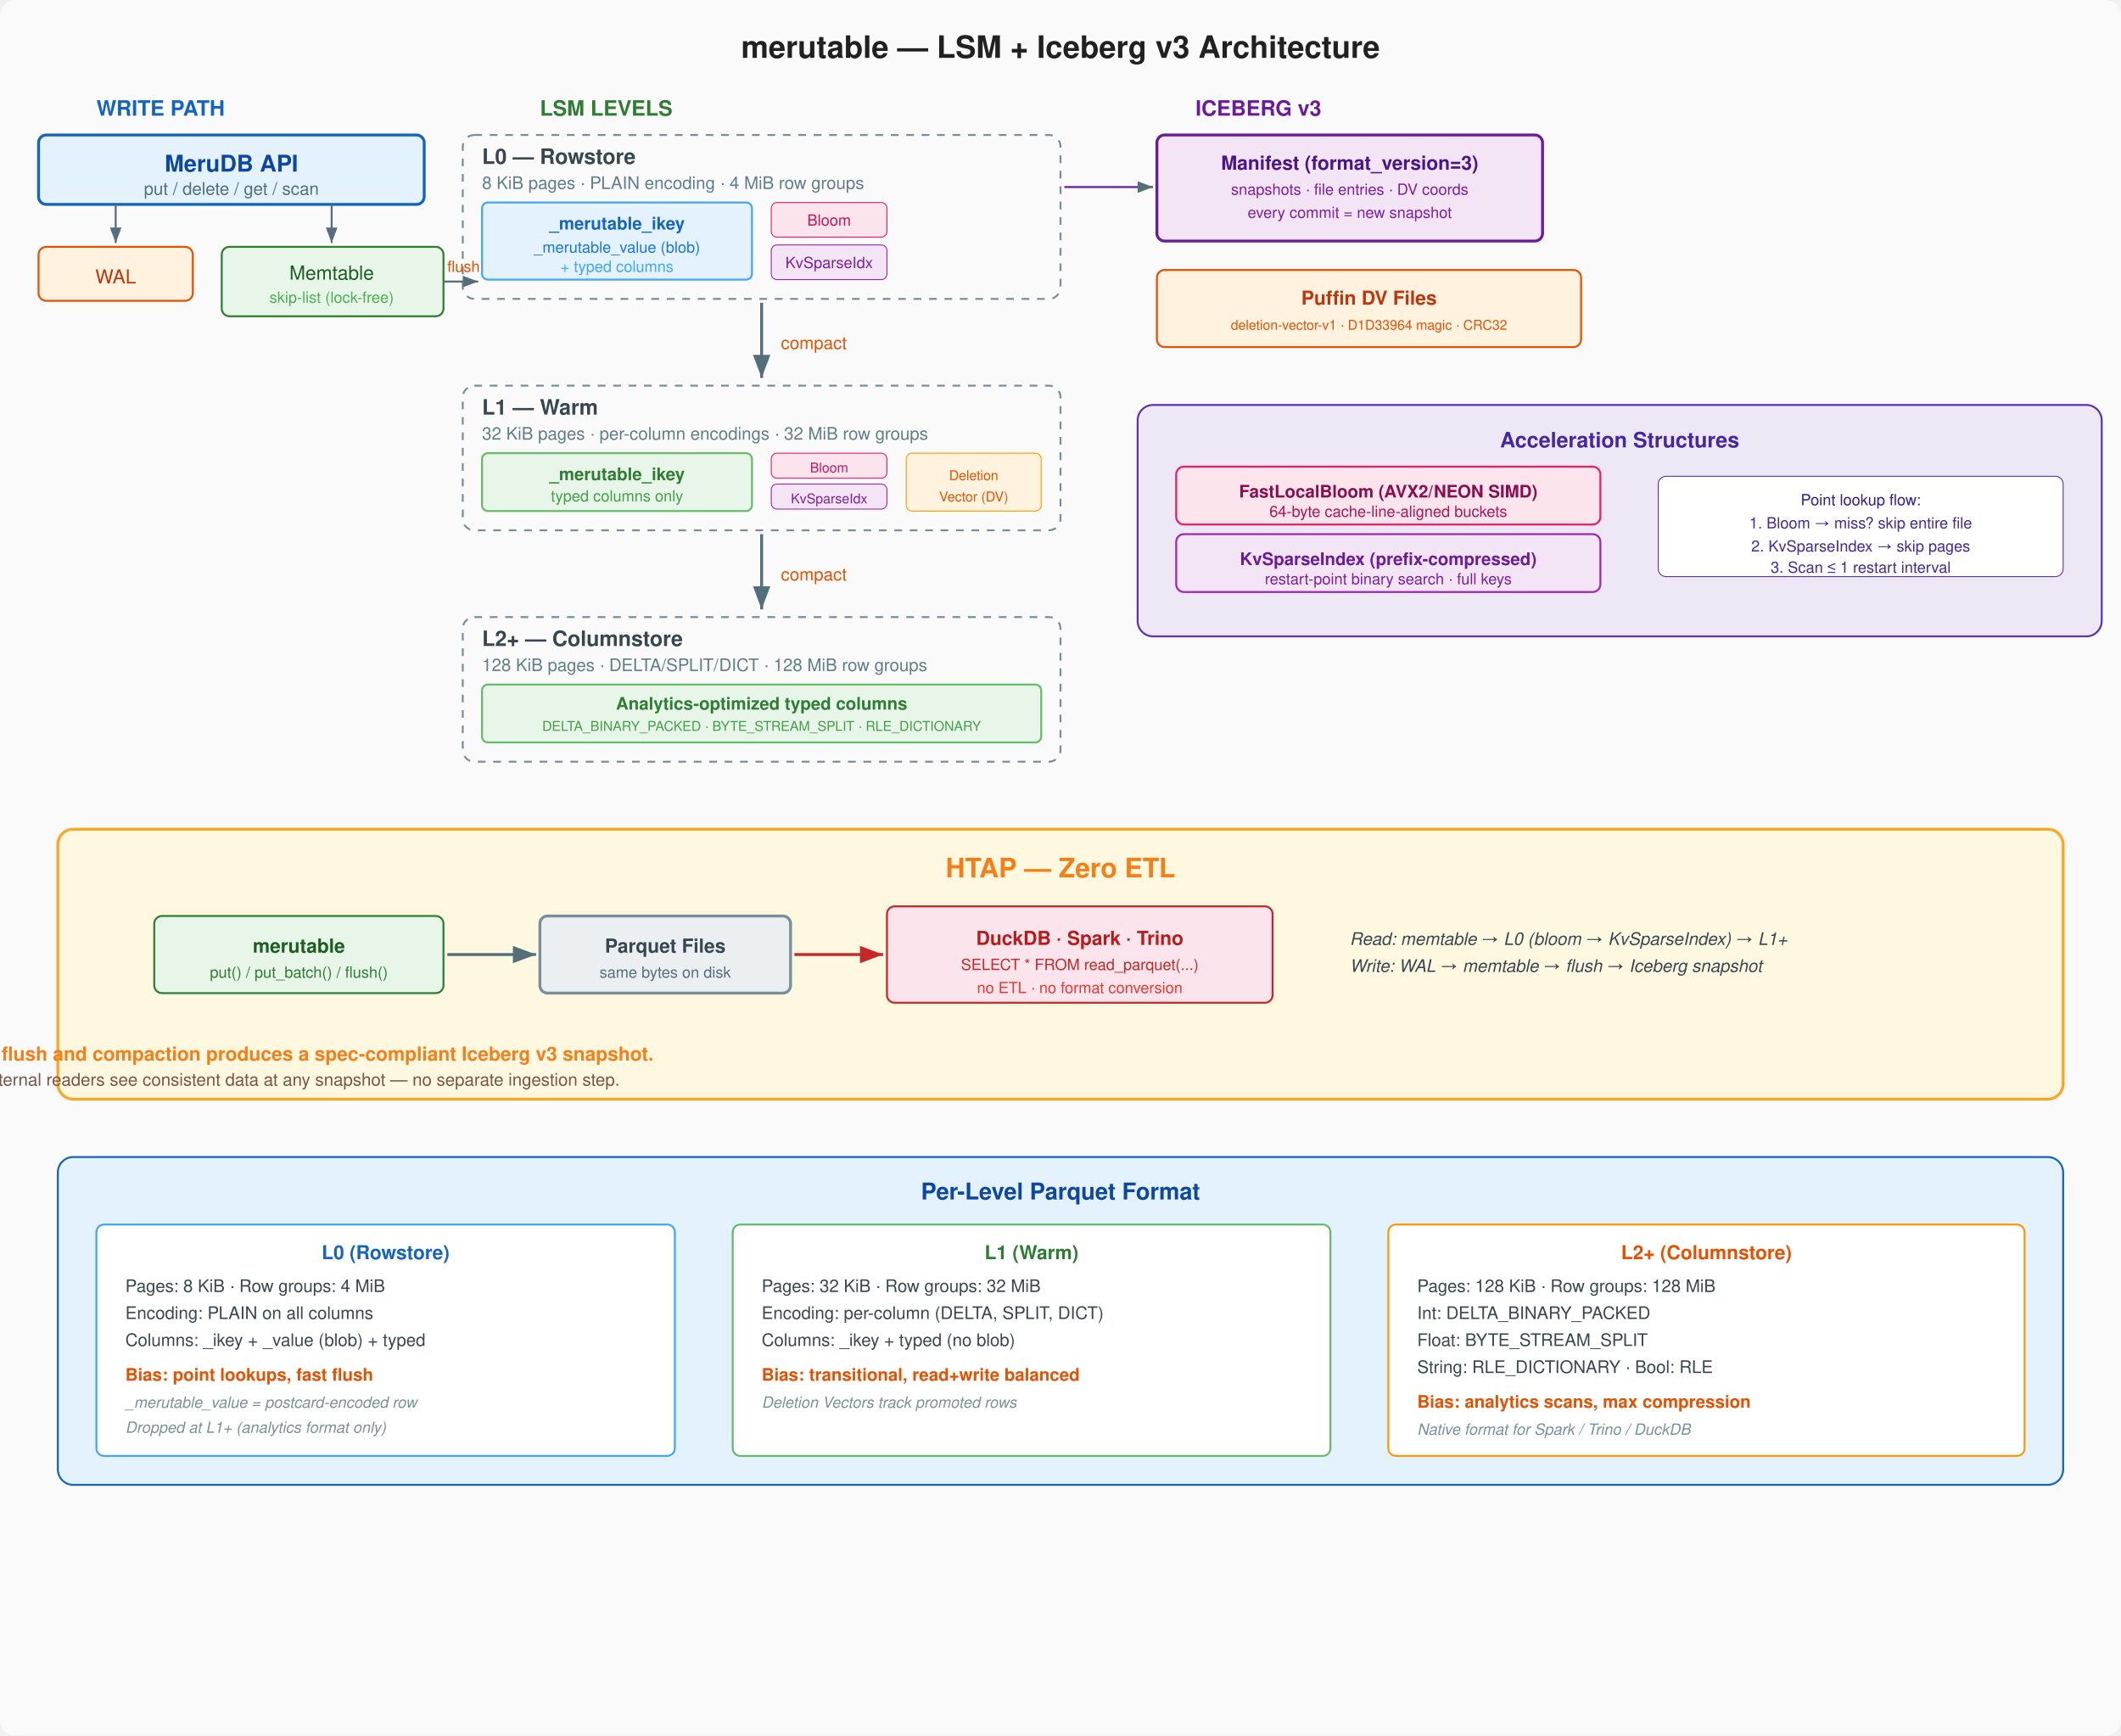
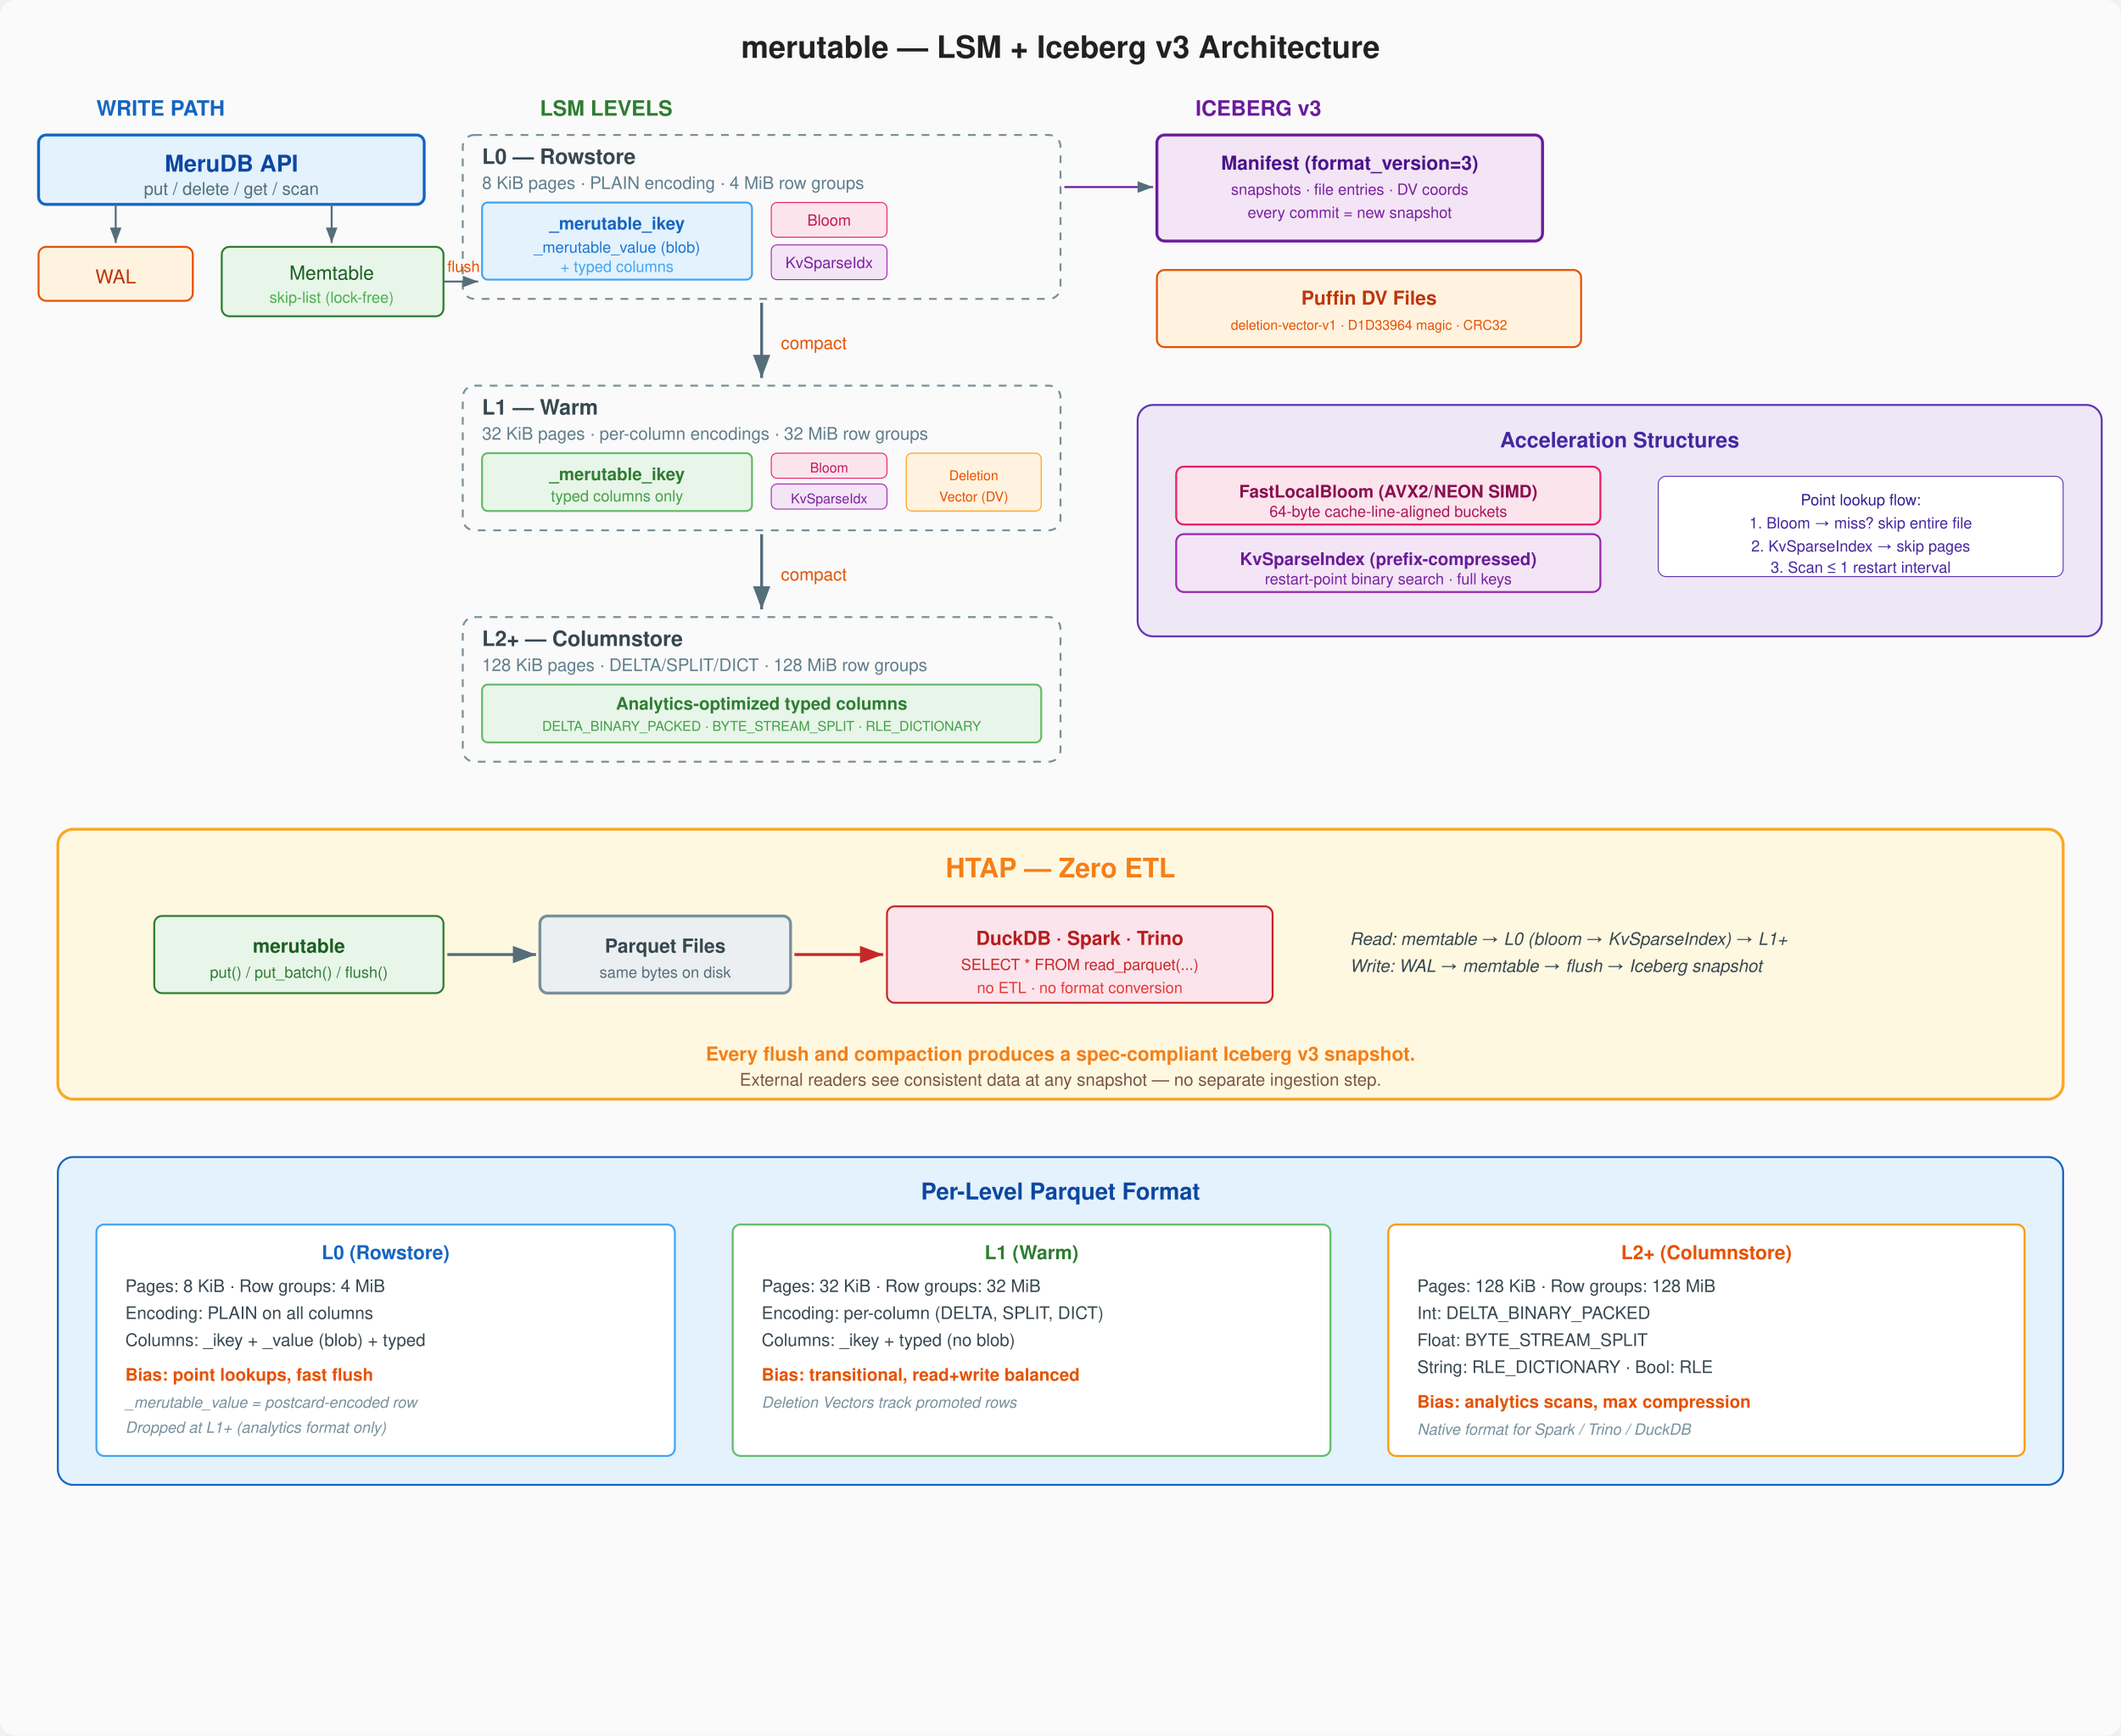
<svg xmlns="http://www.w3.org/2000/svg" viewBox="0 0 1100 900" font-family="system-ui,-apple-system,Helvetica,Arial,sans-serif" font-size="12">
  <defs>
    <marker id="arrow" markerWidth="8" markerHeight="6" refX="8" refY="3" orient="auto">
      <path d="M0,0 L8,3 L0,6 Z" fill="#546E7A" />
    </marker>
    <marker id="arrow-red" markerWidth="8" markerHeight="6" refX="8" refY="3" orient="auto">
      <path d="M0,0 L8,3 L0,6 Z" fill="#C62828" />
    </marker>
  </defs>
  <rect width="1100" height="900" fill="#FAFAFA" rx="8" />
  <text x="550" y="30" text-anchor="middle" font-size="16" font-weight="bold" fill="#212121">merutable — LSM + Iceberg v3 Architecture</text>
  <text x="50" y="60" font-size="11" font-weight="bold" fill="#1565C0">WRITE PATH</text>
  <rect x="20" y="70" width="200" height="36" rx="4" fill="#E3F2FD" stroke="#1565C0" stroke-width="1.5" />
  <text x="120" y="89" text-anchor="middle" font-weight="600" fill="#0D47A1">MeruDB API</text>
  <text x="120" y="101" text-anchor="middle" font-size="9" fill="#546E7A">put / delete / get / scan</text>
  <line x1="60" y1="106" x2="60" y2="126" stroke="#546E7A" stroke-width="1" marker-end="url(#arrow)" />
  <line x1="172" y1="106" x2="172" y2="126" stroke="#546E7A" stroke-width="1" marker-end="url(#arrow)" />
  <rect x="20" y="128" width="80" height="28" rx="4" fill="#FFF3E0" stroke="#E65100" stroke-width="1" />
  <text x="60" y="147" text-anchor="middle" font-size="10" fill="#BF360C">WAL</text>
  <rect x="115" y="128" width="115" height="36" rx="4" fill="#E8F5E9" stroke="#2E7D32" stroke-width="1" />
  <text x="172" y="145" text-anchor="middle" font-size="10" fill="#1B5E20">Memtable</text>
  <text x="172" y="157" text-anchor="middle" font-size="8" fill="#4CAF50">skip-list (lock-free)</text>
  <text x="280" y="60" font-size="11" font-weight="bold" fill="#2E7D32">LSM LEVELS</text>
  <rect x="240" y="70" width="310" height="85" rx="6" fill="none" stroke="#78909C" stroke-width="1" stroke-dasharray="4" />
  <text x="250" y="85" font-size="11" font-weight="bold" fill="#37474F">L0 — Rowstore</text>
  <text x="250" y="98" font-size="9" fill="#607D8B">8 KiB pages · PLAIN encoding · 4 MiB row groups</text>
  <rect x="250" y="105" width="140" height="40" rx="3" fill="#E3F2FD" stroke="#42A5F5" stroke-width="1" />
  <text x="320" y="119" text-anchor="middle" font-size="9" font-weight="600" fill="#1565C0">_merutable_ikey</text>
  <text x="320" y="131" text-anchor="middle" font-size="8" fill="#1976D2">_merutable_value (blob)</text>
  <text x="320" y="141" text-anchor="middle" font-size="8" fill="#42A5F5">+ typed columns</text>
  <rect x="400" y="105" width="60" height="18" rx="3" fill="#FCE4EC" stroke="#E91E63" stroke-width="0.5" />
  <text x="430" y="117" text-anchor="middle" font-size="8" fill="#C2185B">Bloom</text>
  <rect x="400" y="127" width="60" height="18" rx="3" fill="#F3E5F5" stroke="#9C27B0" stroke-width="0.5" />
  <text x="430" y="139" text-anchor="middle" font-size="8" fill="#7B1FA2">KvSparseIdx</text>
  <line x1="230" y1="146" x2="248" y2="146" stroke="#546E7A" stroke-width="1" marker-end="url(#arrow)" />
  <text x="232" y="141" font-size="8" fill="#E65100">flush</text>
  <line x1="395" y1="157" x2="395" y2="196" stroke="#546E7A" stroke-width="1.5" marker-end="url(#arrow)" />
  <text x="405" y="181" font-size="9" fill="#E65100">compact</text>
  <rect x="240" y="200" width="310" height="75" rx="6" fill="none" stroke="#78909C" stroke-width="1" stroke-dasharray="4" />
  <text x="250" y="215" font-size="11" font-weight="bold" fill="#37474F">L1 — Warm</text>
  <text x="250" y="228" font-size="9" fill="#607D8B">32 KiB pages · per-column encodings · 32 MiB row groups</text>
  <rect x="250" y="235" width="140" height="30" rx="3" fill="#E8F5E9" stroke="#66BB6A" stroke-width="1" />
  <text x="320" y="249" text-anchor="middle" font-size="9" font-weight="600" fill="#2E7D32">_merutable_ikey</text>
  <text x="320" y="260" text-anchor="middle" font-size="8" fill="#43A047">typed columns only</text>
  <rect x="400" y="235" width="60" height="13" rx="3" fill="#FCE4EC" stroke="#E91E63" stroke-width="0.5" />
  <text x="430" y="245" text-anchor="middle" font-size="7" fill="#C2185B">Bloom</text>
  <rect x="400" y="251" width="60" height="13" rx="3" fill="#F3E5F5" stroke="#9C27B0" stroke-width="0.5" />
  <text x="430" y="261" text-anchor="middle" font-size="7" fill="#7B1FA2">KvSparseIdx</text>
  <rect x="470" y="235" width="70" height="30" rx="3" fill="#FFF3E0" stroke="#FF9800" stroke-width="0.5" />
  <text x="505" y="249" text-anchor="middle" font-size="7" fill="#E65100">Deletion</text>
  <text x="505" y="260" text-anchor="middle" font-size="7" fill="#E65100">Vector (DV)</text>
  <line x1="395" y1="277" x2="395" y2="316" stroke="#546E7A" stroke-width="1.5" marker-end="url(#arrow)" />
  <text x="405" y="301" font-size="9" fill="#E65100">compact</text>
  <rect x="240" y="320" width="310" height="75" rx="6" fill="none" stroke="#78909C" stroke-width="1" stroke-dasharray="4" />
  <text x="250" y="335" font-size="11" font-weight="bold" fill="#37474F">L2+ — Columnstore</text>
  <text x="250" y="348" font-size="9" fill="#607D8B">128 KiB pages · DELTA/SPLIT/DICT · 128 MiB row groups</text>
  <rect x="250" y="355" width="290" height="30" rx="3" fill="#E8F5E9" stroke="#66BB6A" stroke-width="1" />
  <text x="395" y="368" text-anchor="middle" font-size="9" font-weight="600" fill="#2E7D32">Analytics-optimized typed columns</text>
  <text x="395" y="379" text-anchor="middle" font-size="7" fill="#43A047">DELTA_BINARY_PACKED · BYTE_STREAM_SPLIT · RLE_DICTIONARY</text>
  <text x="620" y="60" font-size="11" font-weight="bold" fill="#6A1B9A">ICEBERG v3</text>
  <rect x="600" y="70" width="200" height="55" rx="4" fill="#F3E5F5" stroke="#6A1B9A" stroke-width="1.5" />
  <text x="700" y="88" text-anchor="middle" font-size="10" font-weight="600" fill="#4A148C">Manifest (format_version=3)</text>
  <text x="700" y="101" text-anchor="middle" font-size="8" fill="#7B1FA2">snapshots · file entries · DV coords</text>
  <text x="700" y="113" text-anchor="middle" font-size="8" fill="#7B1FA2">every commit = new snapshot</text>
  <rect x="600" y="140" width="220" height="40" rx="4" fill="#FFF3E0" stroke="#E65100" stroke-width="1" />
  <text x="710" y="158" text-anchor="middle" font-size="10" font-weight="600" fill="#BF360C">Puffin DV Files</text>
  <text x="710" y="171" text-anchor="middle" font-size="7" fill="#E65100">deletion-vector-v1 · D1D33964 magic · CRC32</text>
  <line x1="552" y1="97" x2="598" y2="97" stroke="#6A1B9A" stroke-width="1" marker-end="url(#arrow)" />
  <rect x="590" y="210" width="500" height="120" rx="8" fill="#EDE7F6" stroke="#5E35B1" stroke-width="1" />
  <text x="840" y="232" text-anchor="middle" font-size="11" font-weight="bold" fill="#4527A0">Acceleration Structures</text>
  <rect x="610" y="242" width="220" height="30" rx="4" fill="#FCE4EC" stroke="#E91E63" stroke-width="1" />
  <text x="720" y="258" text-anchor="middle" font-size="9" font-weight="600" fill="#880E4F">FastLocalBloom (AVX2/NEON SIMD)</text>
  <text x="720" y="268" text-anchor="middle" font-size="8" fill="#AD1457">64-byte cache-line-aligned buckets</text>
  <rect x="610" y="277" width="220" height="30" rx="4" fill="#F3E5F5" stroke="#9C27B0" stroke-width="1" />
  <text x="720" y="293" text-anchor="middle" font-size="9" font-weight="600" fill="#6A1B9A">KvSparseIndex (prefix-compressed)</text>
  <text x="720" y="303" text-anchor="middle" font-size="8" fill="#7B1FA2">restart-point binary search · full keys</text>
  <rect x="860" y="247" width="210" height="52" rx="4" fill="white" stroke="#5E35B1" stroke-width="0.5" />
  <text x="965" y="262" text-anchor="middle" font-size="8" fill="#311B92">Point lookup flow:</text>
  <text x="965" y="274" text-anchor="middle" font-size="8" fill="#4527A0">1. Bloom → miss? skip entire file</text>
  <text x="965" y="286" text-anchor="middle" font-size="8" fill="#4527A0">2. KvSparseIndex → skip pages</text>
  <text x="965" y="297" text-anchor="middle" font-size="8" fill="#4527A0">3. Scan ≤ 1 restart interval</text>
  <rect x="30" y="430" width="1040" height="140" rx="8" fill="#FFF8E1" stroke="#F9A825" stroke-width="1.5" />
  <text x="550" y="455" text-anchor="middle" font-size="14" font-weight="bold" fill="#F57F17">HTAP — Zero ETL</text>
  <rect x="80" y="475" width="150" height="40" rx="4" fill="#E8F5E9" stroke="#2E7D32" stroke-width="1" />
  <text x="155" y="494" text-anchor="middle" font-size="10" font-weight="600" fill="#1B5E20">merutable</text>
  <text x="155" y="507" text-anchor="middle" font-size="8" fill="#2E7D32">put() / put_batch() / flush()</text>
  <line x1="232" y1="495" x2="278" y2="495" stroke="#546E7A" stroke-width="1.5" marker-end="url(#arrow)" />
  <rect x="280" y="475" width="130" height="40" rx="4" fill="#ECEFF1" stroke="#78909C" stroke-width="1.5" />
  <text x="345" y="494" text-anchor="middle" font-size="10" font-weight="bold" fill="#37474F">Parquet Files</text>
  <text x="345" y="507" text-anchor="middle" font-size="8" fill="#546E7A">same bytes on disk</text>
  <line x1="412" y1="495" x2="458" y2="495" stroke="#C62828" stroke-width="1.5" marker-end="url(#arrow-red)" />
  <rect x="460" y="470" width="200" height="50" rx="4" fill="#FCE4EC" stroke="#C62828" stroke-width="1" />
  <text x="560" y="490" text-anchor="middle" font-size="10" font-weight="600" fill="#B71C1C">DuckDB · Spark · Trino</text>
  <text x="560" y="503" text-anchor="middle" font-size="8" fill="#C62828">SELECT * FROM read_parquet(...)</text>
  <text x="560" y="515" text-anchor="middle" font-size="8" fill="#E53935">no ETL · no format conversion</text>
  <text x="700" y="490" font-size="9" fill="#37474F" font-style="italic">Read: memtable → L0 (bloom → KvSparseIndex) → L1+</text>
  <text x="700" y="504" font-size="9" fill="#37474F" font-style="italic">Write: WAL → memtable → flush → Iceberg snapshot</text>
-   <text x="155" y="550" text-anchor="middle" font-size="10" fill="#F57F17" font-weight="600">Every flush and compaction produces a spec-compliant Iceberg v3 snapshot.</text>
-   <text x="155" y="563" text-anchor="middle" font-size="9" fill="#795548">External readers see consistent data at any snapshot — no separate ingestion step.</text>
+   <text x="550" y="550" text-anchor="middle" font-size="10" fill="#F57F17" font-weight="600">Every flush and compaction produces a spec-compliant Iceberg v3 snapshot.</text>
+   <text x="550" y="563" text-anchor="middle" font-size="9" fill="#795548">External readers see consistent data at any snapshot — no separate ingestion step.</text>
  <rect x="30" y="600" width="1040" height="170" rx="8" fill="#E3F2FD" stroke="#1565C0" stroke-width="1" />
  <text x="550" y="622" text-anchor="middle" font-size="12" font-weight="bold" fill="#0D47A1">Per-Level Parquet Format</text>
  <rect x="50" y="635" width="300" height="120" rx="4" fill="white" stroke="#42A5F5" stroke-width="1" />
  <text x="200" y="653" text-anchor="middle" font-size="10" font-weight="bold" fill="#1565C0">L0 (Rowstore)</text>
  <text x="65" y="670" font-size="9" fill="#37474F">Pages: 8 KiB · Row groups: 4 MiB</text>
  <text x="65" y="684" font-size="9" fill="#37474F">Encoding: PLAIN on all columns</text>
  <text x="65" y="698" font-size="9" fill="#37474F">Columns: _ikey + _value (blob) + typed</text>
  <text x="65" y="716" font-size="9" fill="#E65100" font-weight="600">Bias: point lookups, fast flush</text>
  <text x="65" y="730" font-size="8" fill="#78909C" font-style="italic">_merutable_value = postcard-encoded row</text>
  <text x="65" y="743" font-size="8" fill="#78909C" font-style="italic">Dropped at L1+ (analytics format only)</text>
  <rect x="380" y="635" width="310" height="120" rx="4" fill="white" stroke="#66BB6A" stroke-width="1" />
  <text x="535" y="653" text-anchor="middle" font-size="10" font-weight="bold" fill="#2E7D32">L1 (Warm)</text>
  <text x="395" y="670" font-size="9" fill="#37474F">Pages: 32 KiB · Row groups: 32 MiB</text>
  <text x="395" y="684" font-size="9" fill="#37474F">Encoding: per-column (DELTA, SPLIT, DICT)</text>
  <text x="395" y="698" font-size="9" fill="#37474F">Columns: _ikey + typed (no blob)</text>
  <text x="395" y="716" font-size="9" fill="#E65100" font-weight="600">Bias: transitional, read+write balanced</text>
  <text x="395" y="730" font-size="8" fill="#78909C" font-style="italic">Deletion Vectors track promoted rows</text>
  <rect x="720" y="635" width="330" height="120" rx="4" fill="white" stroke="#FF9800" stroke-width="1" />
  <text x="885" y="653" text-anchor="middle" font-size="10" font-weight="bold" fill="#E65100">L2+ (Columnstore)</text>
  <text x="735" y="670" font-size="9" fill="#37474F">Pages: 128 KiB · Row groups: 128 MiB</text>
  <text x="735" y="684" font-size="9" fill="#37474F">Int: DELTA_BINARY_PACKED</text>
  <text x="735" y="698" font-size="9" fill="#37474F">Float: BYTE_STREAM_SPLIT</text>
  <text x="735" y="712" font-size="9" fill="#37474F">String: RLE_DICTIONARY · Bool: RLE</text>
  <text x="735" y="730" font-size="9" fill="#E65100" font-weight="600">Bias: analytics scans, max compression</text>
  <text x="735" y="744" font-size="8" fill="#78909C" font-style="italic">Native format for Spark / Trino / DuckDB</text>
</svg>
